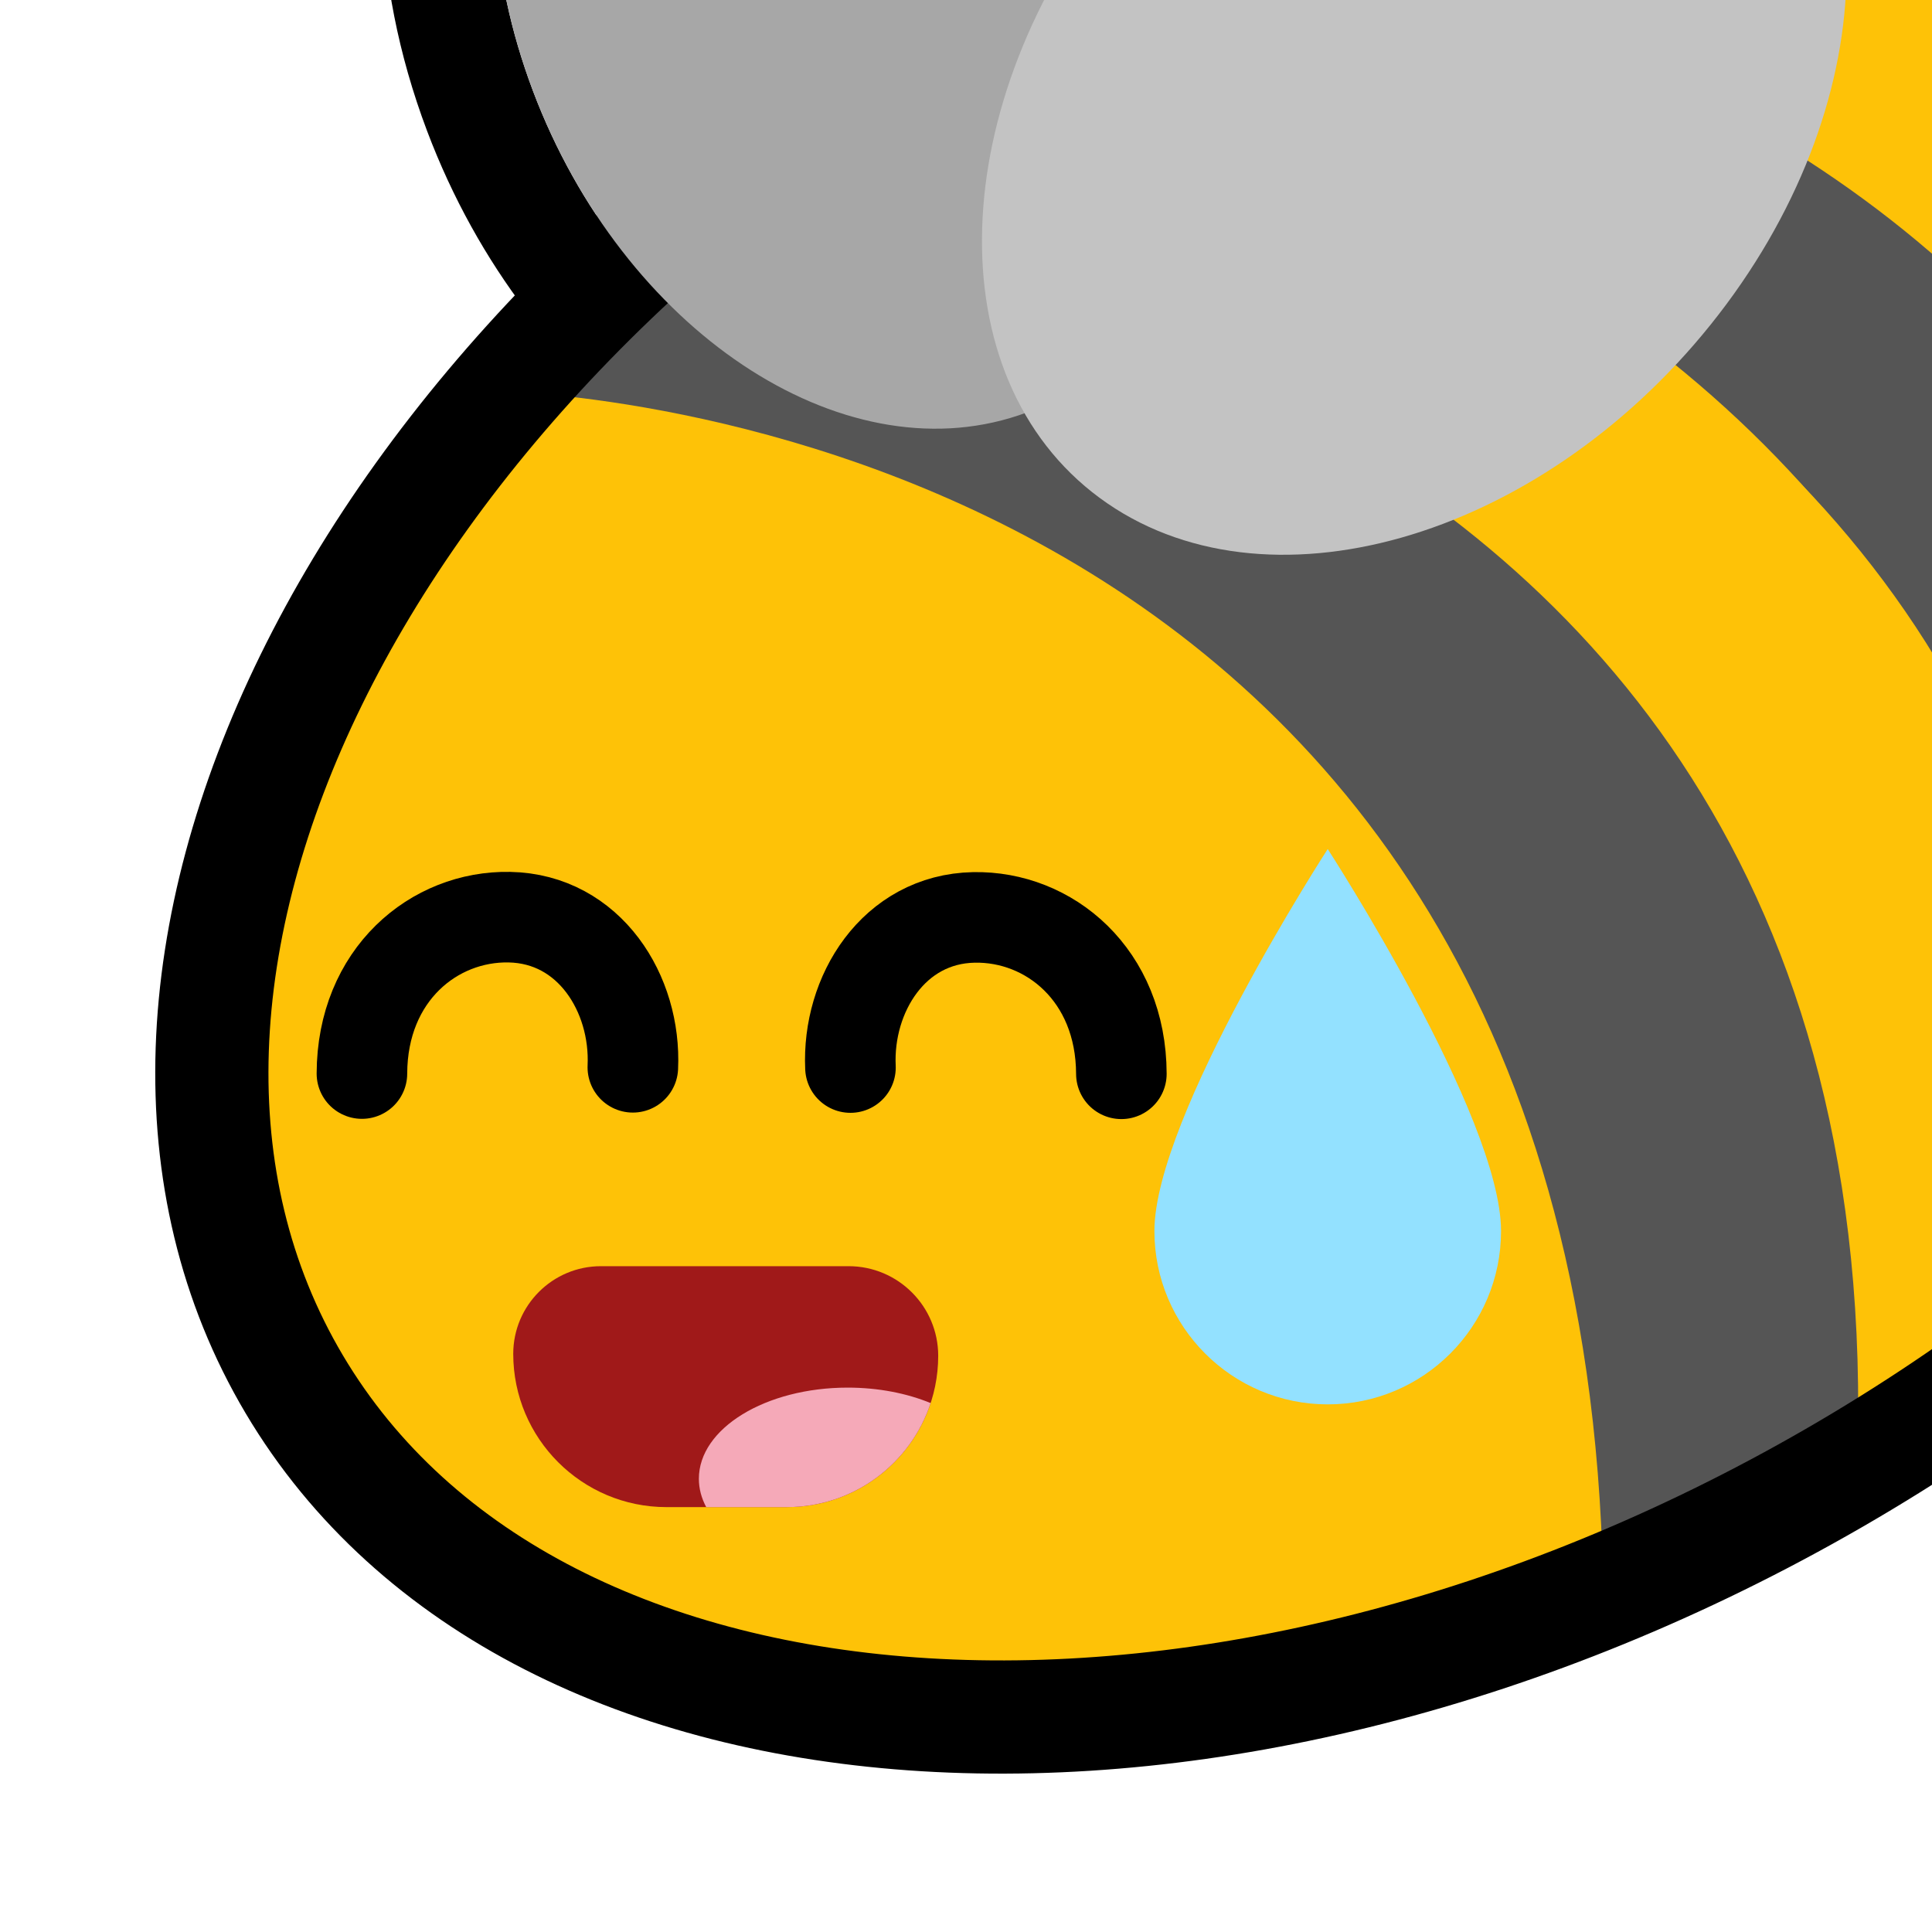
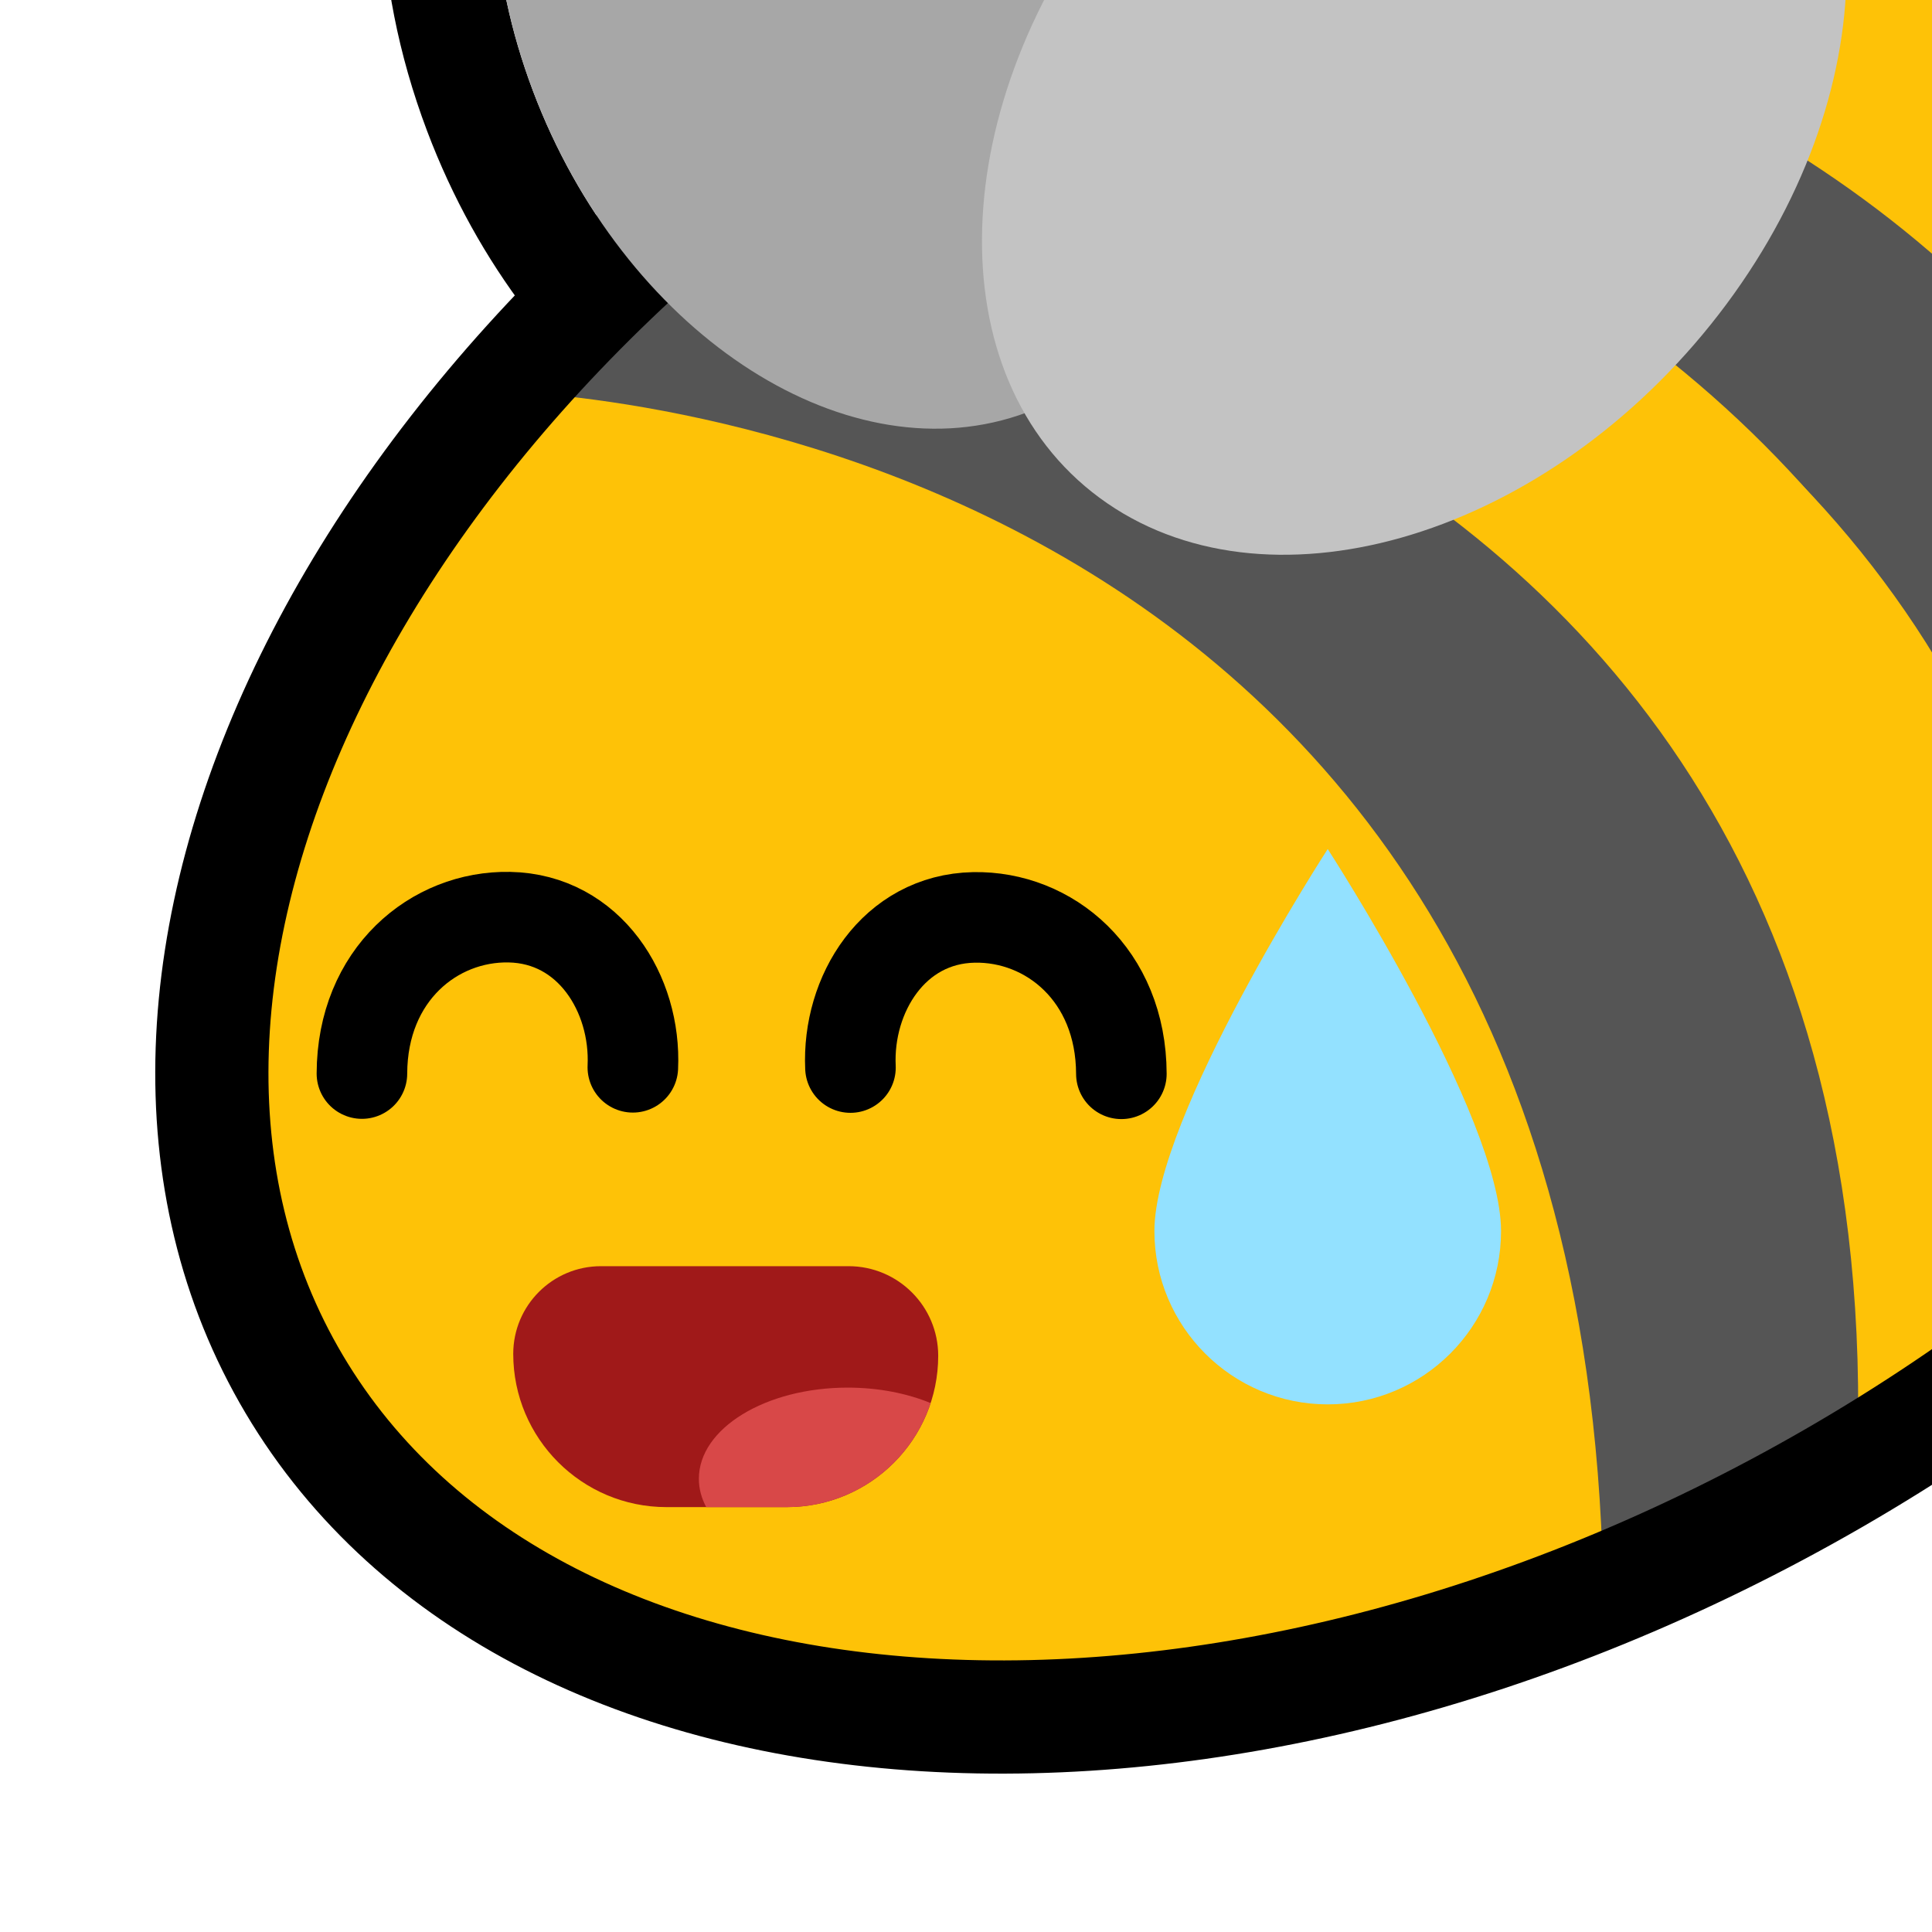
<svg xmlns="http://www.w3.org/2000/svg" width="100%" height="100%" viewBox="0 0 256 256" version="1.1" xml:space="preserve" style="fill-rule:evenodd;clip-rule:evenodd;stroke-linecap:round;stroke-linejoin:round;stroke-miterlimit:1.5;">
  <rect id="blobbee_laugh_sweat" x="-0" y="0" width="256" height="256" style="fill:none;" />
  <clipPath id="_clip1">
    <rect x="-0" y="0" width="256" height="256" />
  </clipPath>
  <g clip-path="url(#_clip1)">
    <path id="Wings-outline" d="M129.457,71.439C101.62,74.152 70.004,52.917 56.583,17.332C41.238,-23.356 56.638,-63.617 86.987,-73.764C110.642,-81.673 139.399,-69.767 157.884,-44.535C184.732,-63.181 216.987,-65.526 237.979,-50.045C265.408,-29.818 267.488,16.097 238.398,52.369C209.763,88.073 163.808,97.957 136.809,78.046C134.11,76.056 131.659,73.845 129.457,71.439ZM135.756,54.763C138.246,59.112 141.562,62.914 145.712,65.974C167.403,81.971 203.691,71.669 226.696,42.984C249.701,14.299 250.768,-21.976 229.076,-37.973C209.154,-52.665 176.918,-45.173 153.969,-21.629C141.008,-50.189 114.034,-66.991 91.744,-59.538C68.16,-51.653 58.694,-19.58 70.618,12.039C82.543,43.658 111.372,62.927 134.957,55.041C135.225,54.952 135.491,54.859 135.756,54.763Z" />
    <path id="Body" d="M127.902,1.921C208.729,-44.745 300.137,-39.183 331.897,14.333C363.657,67.85 323.82,149.185 242.993,195.851C162.165,242.517 70.758,236.955 38.998,183.439C7.237,129.922 47.074,48.587 127.902,1.921Z" style="fill:rgb(254,194,7);" />
    <g id="Stripes">
      <path d="M188.793,-16.095C187.039,-14.699 315.054,-20.58 327.076,109.803C391.095,-61.796 189.429,-29.021 188.793,-16.095Z" style="fill:rgb(85,85,85);" />
      <path d="M327.076,111.159C319.401,-14.647 191.893,-17.614 192.59,-21.35L145.073,-3.751C145.073,-3.751 299.034,-6.142 304.518,142.104L323.15,113.42" style="fill:rgb(254,194,7);" />
      <path d="M275.897,172.628L304.252,142.104C298.868,-6.332 141.84,-8.914 141.842,-8.859L116.671,5.99C116.437,6.032 279.066,19.108 275.897,172.628Z" style="fill:rgb(85,85,85);" />
      <path d="M118.8,6.104L91.65,27.286C91.65,27.286 247.73,42.825 246.071,194.336L275.383,174.688C286.256,24.404 117.148,7.374 114.749,9.264" style="fill:rgb(254,194,7);" />
      <path d="M85.819,30.174L65.463,51.814C65.463,51.814 209.143,53.111 212.42,209.36L246.071,194.336C251.812,38.125 90.484,31.835 85.819,30.174Z" style="fill:rgb(85,85,85);" />
    </g>
    <path id="Body-outline" d="M127.902,1.921C208.729,-44.745 300.137,-39.183 331.897,14.333C363.657,67.85 323.82,149.185 242.993,195.851C162.165,242.517 70.758,236.955 38.998,183.439C7.237,129.922 47.074,48.587 127.902,1.921Z" style="fill:none;stroke:black;stroke-width:15px;" />
    <g id="Wings">
      <path id="Back-wing" d="M91.744,-59.538C115.328,-67.424 144.157,-48.156 156.082,-16.536C168.007,15.083 158.541,47.156 134.957,55.041C111.372,62.927 82.543,43.658 70.618,12.039C58.694,-19.58 68.16,-51.653 91.744,-59.538Z" style="fill:rgb(167,167,167);" />
      <path id="Front-wing" d="M229.076,-37.973C250.768,-21.976 249.701,14.299 226.696,42.984C203.691,71.669 167.403,81.971 145.712,65.974C124.02,49.977 125.087,13.702 148.092,-14.983C171.097,-43.668 207.385,-53.97 229.076,-37.973Z" style="fill:rgb(195,195,195);" />
    </g>
    <g id="Face">
      <g id="Mouth">
        <path id="Mouth-backgorund" d="M124.317,179.648C124.317,190.715 115.332,199.7 104.265,199.7L88.313,199.7C77.106,199.7 68.007,190.601 68.007,179.394C68.007,172.982 73.213,167.776 79.625,167.776L112.446,167.776C118.998,167.776 124.317,173.096 124.317,179.648Z" style="fill:rgb(160,25,25);" />
-         <path id="Mouth-backgorund1" d="M93.579,199.7C92.946,198.517 92.604,197.253 92.604,195.941C92.604,189.277 101.441,183.866 112.325,183.866C116.393,183.866 120.175,184.622 123.316,185.916C120.682,193.917 113.144,199.7 104.265,199.7L93.579,199.7Z" style="fill:rgb(245,169,184);" />
+         <path id="Mouth-backgorund1" d="M93.579,199.7C92.946,198.517 92.604,197.253 92.604,195.941C92.604,189.277 101.441,183.866 112.325,183.866C116.393,183.866 120.175,184.622 123.316,185.916C120.682,193.917 113.144,199.7 104.265,199.7L93.579,199.7Z" style="fill:rgb(216,72,72);" />
      </g>
      <g id="Eyes">
        <path id="Right-eye" d="M83.854,141.422C84.306,131.693 78.122,121.735 67.498,121.529C57.521,121.336 47.997,129.137 47.957,142.252" style="fill:none;stroke:black;stroke-width:12px;" />
        <path id="Left-eye" d="M112.69,141.455C112.238,131.725 118.422,121.767 129.045,121.561C139.023,121.368 148.546,129.169 148.587,142.284" style="fill:none;stroke:black;stroke-width:12px;" />
      </g>
    </g>
    <path id="Sweat" d="M175.93,112.502C175.93,112.502 198.895,147.935 198.895,163.121C198.895,175.796 188.605,186.086 175.93,186.086C163.256,186.086 152.966,175.796 152.966,163.121C152.966,147.935 175.93,112.502 175.93,112.502Z" style="fill:rgb(147,225,255);" />
  </g>
</svg>
